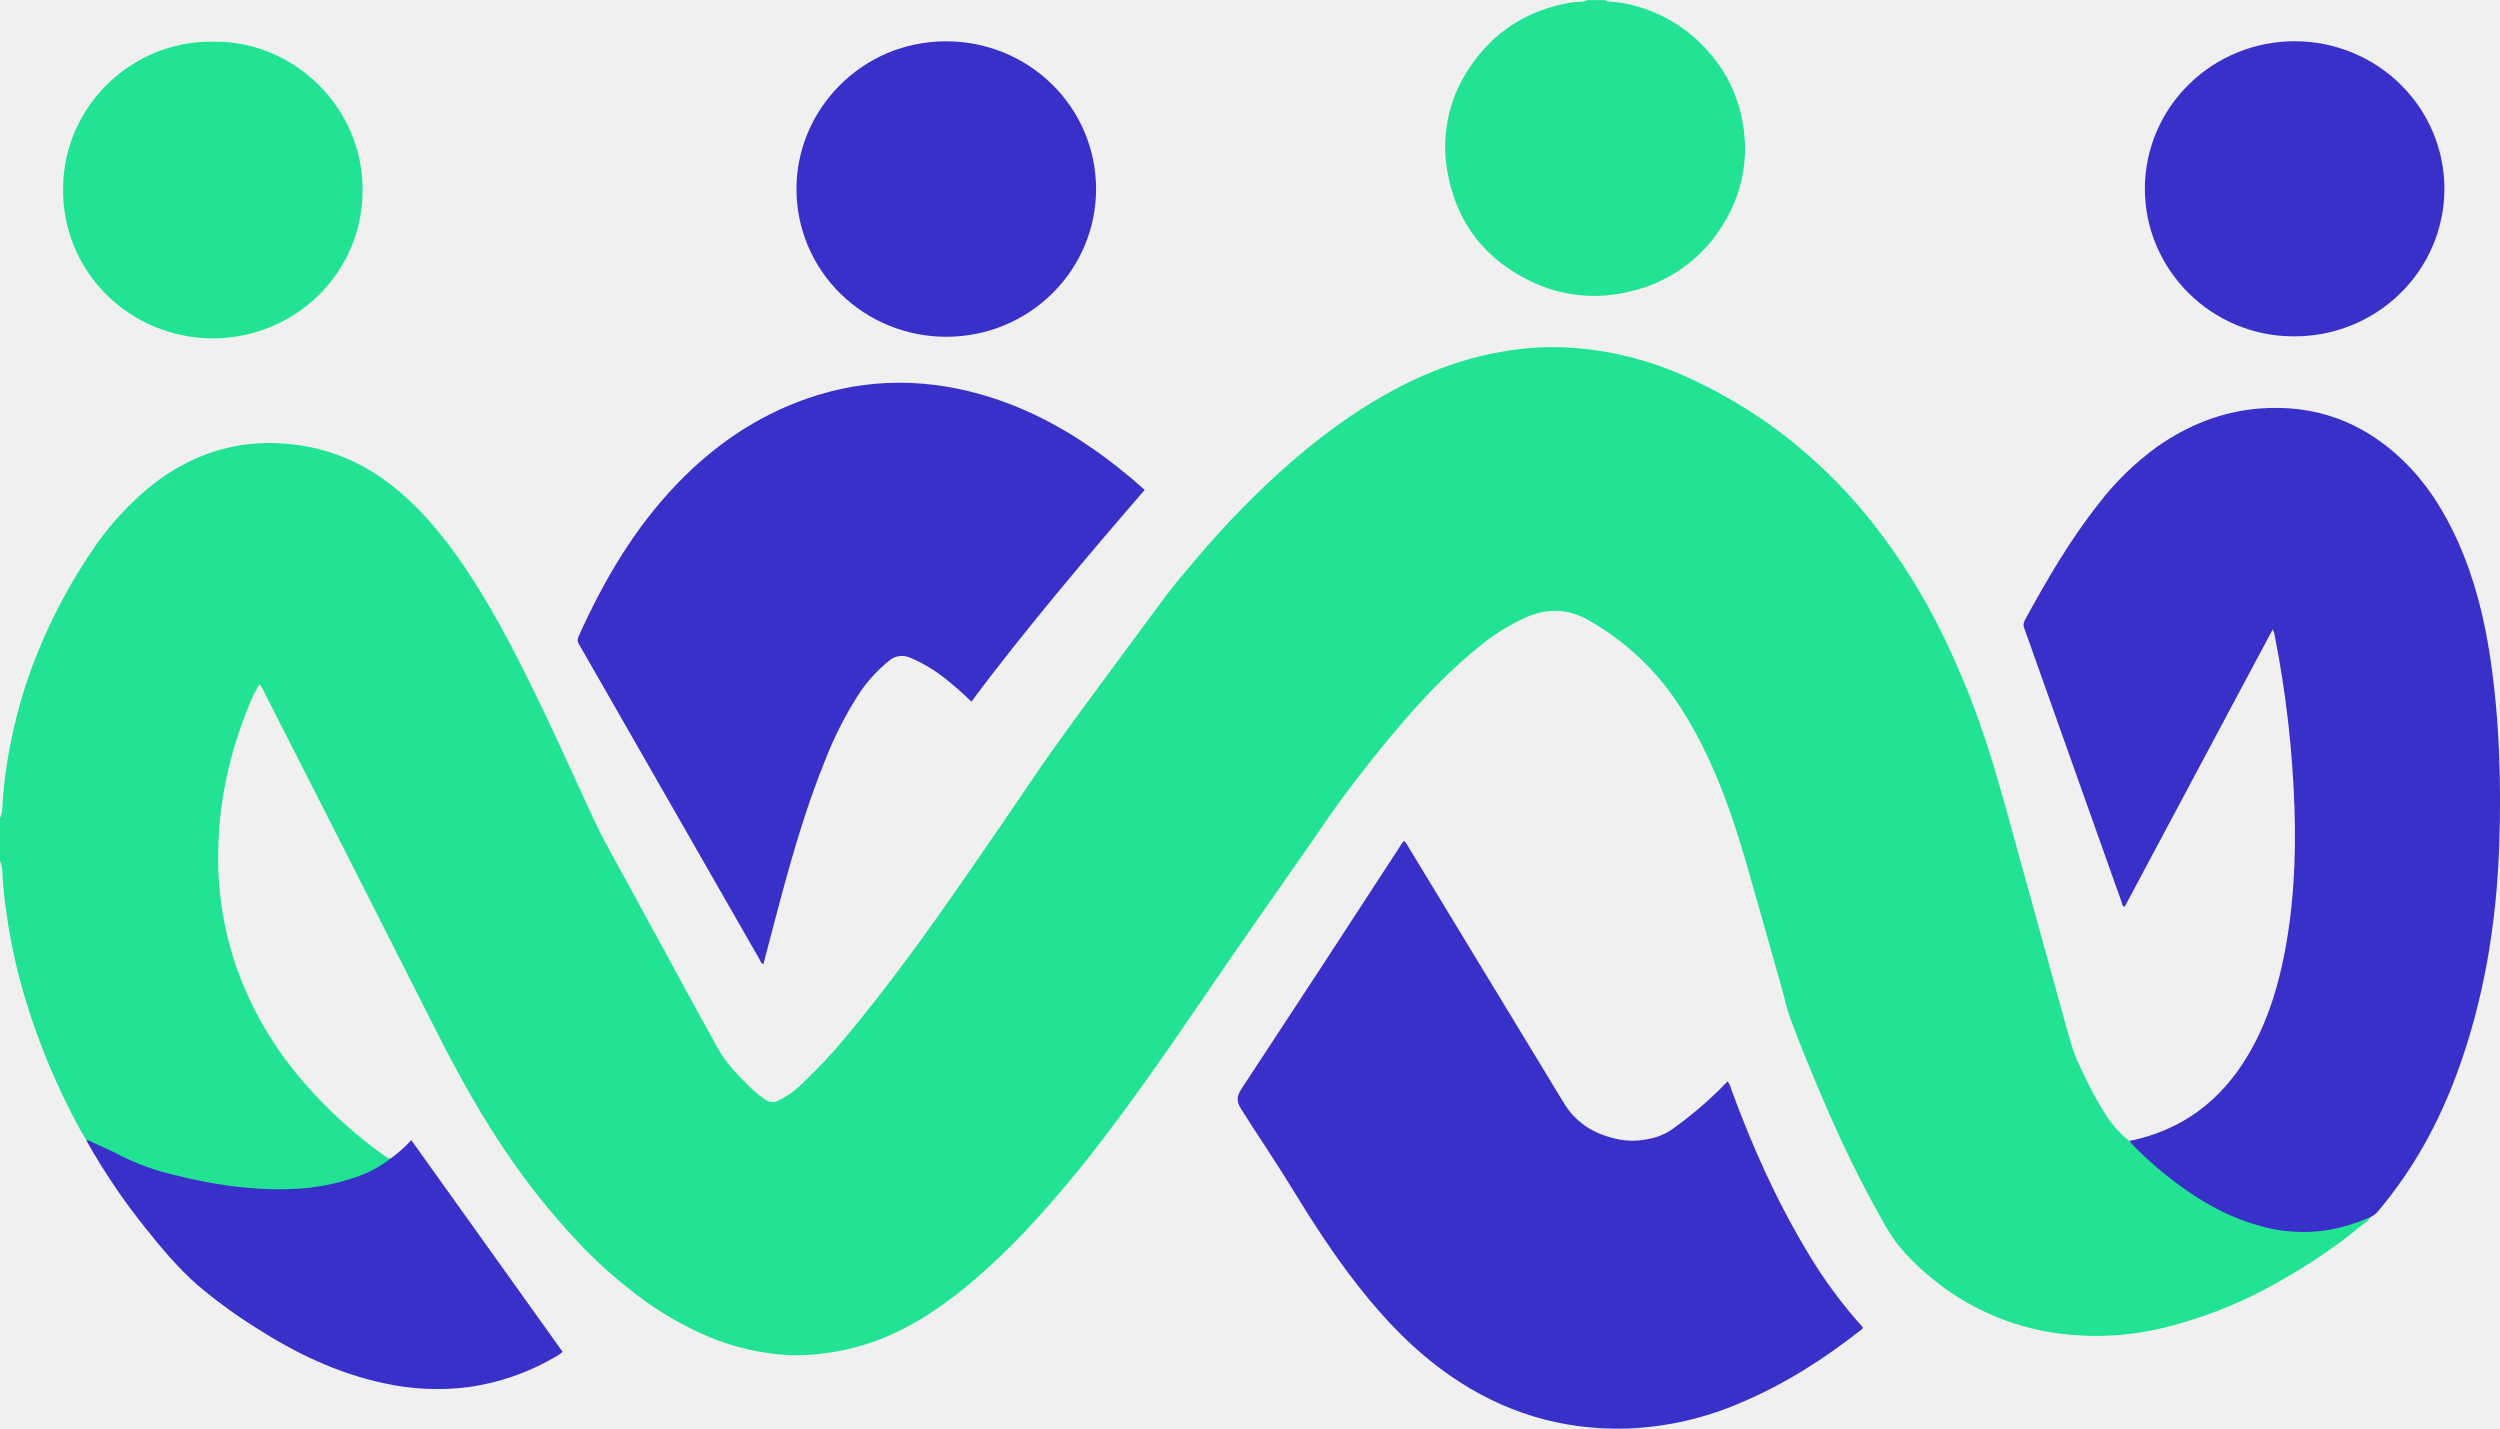
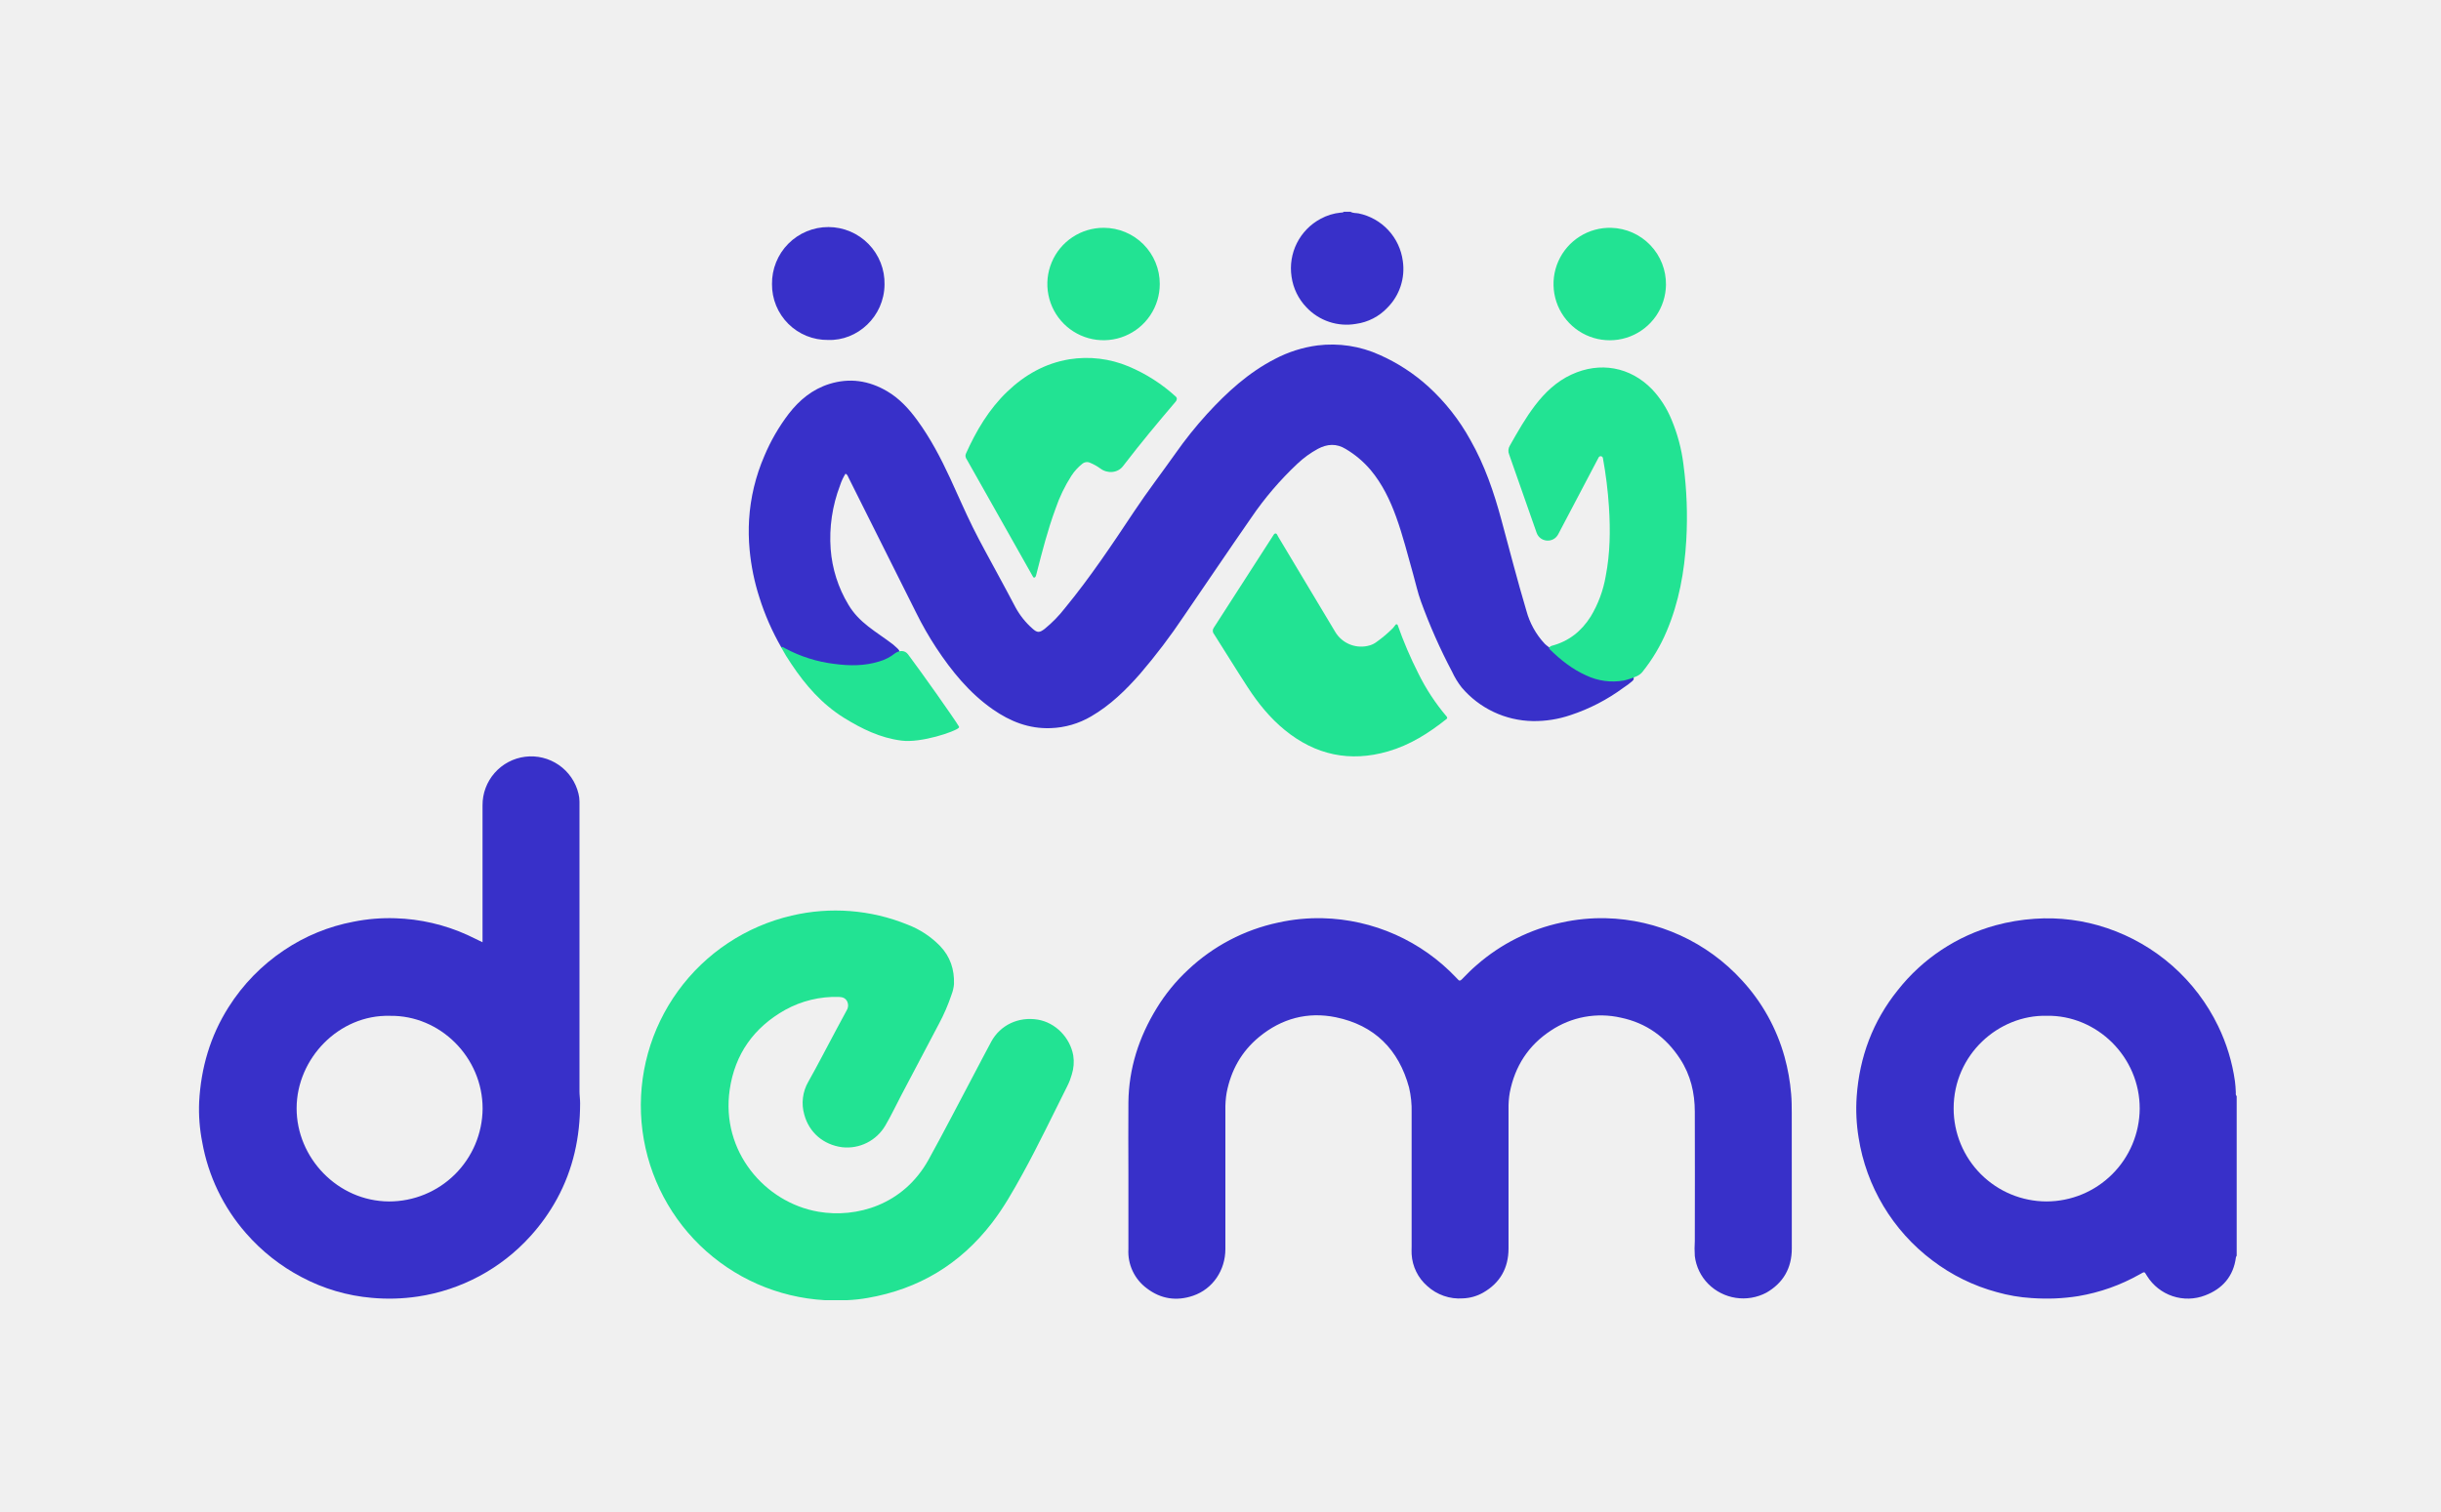
- <svg xmlns="http://www.w3.org/2000/svg" width="84" height="48" viewBox="0 0 84 48" fill="none">
-   <g clip-path="url(#clip0_1_5848)">
-     <path d="M2.119 6.332C2.124 3.586 4.425 1.359 7.151 1.401C9.9 1.353 12.188 3.638 12.183 6.354C12.191 7.011 12.066 7.662 11.816 8.271C11.566 8.88 11.195 9.434 10.726 9.901C10.257 10.367 9.698 10.738 9.082 10.99C8.467 11.242 7.806 11.371 7.14 11.37C6.473 11.368 5.813 11.236 5.199 10.981C4.584 10.727 4.027 10.354 3.56 9.885C3.093 9.417 2.725 8.861 2.478 8.251C2.23 7.641 2.108 6.989 2.119 6.332Z" fill="#FEFEFE" />
-     <path d="M26.761 6.379C26.743 3.711 28.934 1.385 31.794 1.388C32.787 1.389 33.757 1.679 34.583 2.222C35.409 2.766 36.054 3.538 36.435 4.442C36.816 5.345 36.917 6.34 36.726 7.3C36.534 8.26 36.059 9.143 35.359 9.838C34.659 10.532 33.766 11.006 32.792 11.201C31.819 11.396 30.809 11.303 29.89 10.933C28.97 10.563 28.182 9.933 27.626 9.123C27.069 8.313 26.768 7.358 26.761 6.379Z" fill="#FEFEFE" />
-     <path d="M19.455 21.652C19.429 21.615 19.413 21.572 19.409 21.528C19.405 21.483 19.414 21.438 19.433 21.398C20.28 19.512 21.314 17.742 22.767 16.237C23.992 14.969 25.414 13.987 27.098 13.397C29.17 12.673 31.252 12.697 33.333 13.366C34.877 13.863 36.246 14.673 37.512 15.663C37.831 15.913 38.144 16.168 38.46 16.462C37.458 17.62 36.466 18.781 35.495 19.959C34.523 21.137 33.567 22.326 32.64 23.575C32.365 23.307 32.077 23.052 31.776 22.812C31.413 22.52 31.01 22.279 30.578 22.098C30.464 22.045 30.337 22.027 30.212 22.044C30.087 22.062 29.97 22.116 29.875 22.199C29.452 22.539 29.09 22.947 28.803 23.405C28.365 24.099 27.997 24.833 27.703 25.598C27.1 27.096 26.646 28.643 26.229 30.2C26.032 30.927 25.845 31.658 25.652 32.392C25.564 32.369 25.556 32.297 25.522 32.238C23.673 29.012 21.825 25.785 19.978 22.559C19.803 22.256 19.632 21.953 19.455 21.652Z" fill="#FEFEFE" />
-     <path d="M48.672 5.965C48.529 5.332 48.519 4.677 48.641 4.04C48.764 3.403 49.017 2.797 49.385 2.26C50.194 1.051 51.34 0.327 52.795 0.082C52.975 0.052 53.164 0.087 53.334 0.004C53.319 0.129 53.214 0.098 53.142 0.106C52.05 0.198 51.02 0.647 50.216 1.38C49.412 2.114 48.88 3.091 48.703 4.157C48.451 5.757 48.871 7.187 50.004 8.363C50.876 9.254 52.056 9.789 53.31 9.86C54.564 9.931 55.799 9.534 56.769 8.747C57.261 8.356 57.67 7.873 57.972 7.326C58.274 6.779 58.464 6.179 58.53 5.559C58.62 4.905 58.57 4.239 58.383 3.604C58.195 2.97 57.875 2.381 57.443 1.876C56.597 0.852 55.496 0.271 54.17 0.105C54.083 0.094 53.962 0.142 53.93 0C54.075 0.086 54.242 0.051 54.398 0.077C55.554 0.256 56.608 0.832 57.376 1.702C57.978 2.366 58.381 3.182 58.539 4.058C58.786 5.288 58.538 6.565 57.846 7.619C57.501 8.171 57.046 8.65 56.509 9.025C55.972 9.401 55.363 9.666 54.72 9.805C53.605 10.076 52.429 9.946 51.403 9.438C49.936 8.722 49.001 7.559 48.672 5.965Z" fill="#FEFEFE" />
-     <path d="M60.757 42.105C61.283 42.992 61.897 43.825 62.589 44.593C62.59 44.609 62.586 44.626 62.578 44.641C62.57 44.656 62.558 44.668 62.543 44.676C61.301 45.651 59.982 46.502 58.518 47.12C57.3 47.652 55.991 47.951 54.66 48.001C52.47 48.062 50.481 47.45 48.695 46.202C47.505 45.371 46.519 44.339 45.633 43.206C44.791 42.133 44.057 40.988 43.348 39.828C42.818 38.96 42.24 38.124 41.699 37.259C41.545 37.013 41.544 36.848 41.706 36.596C43.485 33.894 45.256 31.185 47.019 28.471C47.059 28.39 47.114 28.316 47.18 28.253C47.239 28.313 47.288 28.383 47.324 28.459C49.065 31.327 50.807 34.195 52.548 37.064C52.967 37.755 53.6 38.121 54.374 38.281C54.691 38.342 55.018 38.342 55.335 38.281C55.646 38.231 55.942 38.113 56.2 37.933C56.734 37.551 57.239 37.13 57.711 36.674C57.824 36.563 57.934 36.449 58.047 36.333C58.106 36.412 58.148 36.502 58.17 36.598C58.874 38.507 59.699 40.36 60.757 42.105Z" fill="#FEFEFE" />
-     <path d="M0 27.471C0.08 27.335 0.073 27.178 0.082 27.034C0.132 26.258 0.241 25.487 0.406 24.728C0.617 23.729 0.92 22.752 1.312 21.809C1.794 20.646 2.393 19.534 3.101 18.489C3.568 17.794 4.121 17.16 4.748 16.601C5.716 15.741 6.827 15.158 8.123 14.952C8.677 14.871 9.24 14.863 9.797 14.927C10.515 15.001 11.215 15.195 11.866 15.502C12.44 15.776 12.973 16.127 13.45 16.544C14.411 17.366 15.163 18.355 15.844 19.403C16.743 20.789 17.477 22.26 18.196 23.743C18.798 24.992 19.358 26.26 19.945 27.517C20.388 28.463 20.934 29.362 21.423 30.288C21.696 30.804 21.982 31.313 22.262 31.826C22.888 32.971 23.504 34.121 24.143 35.259C24.408 35.733 24.788 36.122 25.175 36.502C25.337 36.663 25.513 36.809 25.701 36.94C25.768 36.99 25.849 37.02 25.933 37.025C26.016 37.03 26.1 37.01 26.172 36.968C26.407 36.856 26.624 36.71 26.815 36.534C27.383 36.013 27.913 35.454 28.403 34.862C29.834 33.15 31.136 31.345 32.405 29.514C33.188 28.385 33.965 27.251 34.736 26.111C35.499 24.985 36.312 23.895 37.121 22.797C37.78 21.905 38.439 21.013 39.098 20.12C39.433 19.668 39.8 19.241 40.163 18.812C40.909 17.927 41.703 17.084 42.543 16.285C43.734 15.163 45.004 14.142 46.431 13.322C47.693 12.596 49.032 12.061 50.476 11.814C51.186 11.686 51.908 11.639 52.629 11.673C53.955 11.743 55.257 12.049 56.472 12.576C57.892 13.195 59.216 14.008 60.406 14.992C61.351 15.777 62.209 16.66 62.963 17.625C63.863 18.776 64.638 20.017 65.275 21.327C65.912 22.635 66.448 23.989 66.877 25.378C67.221 26.474 67.515 27.584 67.823 28.692C68.207 30.08 68.592 31.471 68.976 32.863C69.187 33.627 69.391 34.393 69.616 35.154C69.699 35.414 69.803 35.667 69.926 35.912C70.177 36.473 70.469 37.014 70.802 37.532C71.007 37.834 71.256 38.105 71.541 38.335C73.311 37.976 74.616 36.986 75.52 35.467C76.102 34.492 76.459 33.432 76.693 32.332C77.056 30.628 77.147 28.902 77.091 27.165C77.059 26.197 76.988 25.232 76.879 24.269C76.763 23.259 76.607 22.259 76.409 21.267C76.399 21.235 76.386 21.203 76.37 21.172C76.466 21.193 76.466 21.308 76.49 21.394C76.669 22.231 76.798 23.076 76.899 23.926C77.023 24.967 77.091 26.015 77.141 27.066C77.234 28.826 77.105 30.591 76.757 32.321C76.486 33.626 76.045 34.87 75.261 35.979C74.449 37.166 73.215 38.01 71.803 38.346C71.744 38.363 71.684 38.374 71.623 38.377C71.607 38.379 71.59 38.379 71.574 38.377H71.554C71.459 38.345 71.375 38.288 71.311 38.211C70.915 37.844 70.629 37.398 70.369 36.932C69.859 35.991 69.469 34.991 69.207 33.955C68.578 31.598 67.918 29.251 67.265 26.901C66.886 25.497 66.419 24.118 65.866 22.771C65.007 20.723 63.913 18.813 62.463 17.111C61.152 15.571 59.568 14.279 57.788 13.297C56.676 12.664 55.469 12.207 54.212 11.943C52.075 11.512 50.013 11.775 48.017 12.612C46.455 13.267 45.069 14.197 43.782 15.278C43.169 15.794 42.569 16.325 42.009 16.896C41.146 17.768 40.33 18.685 39.564 19.642C38.527 20.946 37.579 22.315 36.576 23.645C35.191 25.48 33.956 27.416 32.636 29.298C31.369 31.111 30.086 32.913 28.681 34.628C28.123 35.313 27.52 35.96 26.875 36.566C26.673 36.753 26.443 36.908 26.193 37.026C26.11 37.073 26.014 37.095 25.918 37.088C25.822 37.081 25.731 37.046 25.655 36.987C25.169 36.645 24.786 36.203 24.406 35.756C24.092 35.386 23.886 34.954 23.659 34.533C22.595 32.564 21.519 30.6 20.447 28.635C19.918 27.666 19.486 26.656 19.023 25.66C17.966 23.388 16.914 21.116 15.514 19.024C15.054 18.325 14.525 17.673 13.934 17.078C12.866 16.017 11.62 15.258 10.09 15.031C8.203 14.747 6.535 15.232 5.062 16.421C3.958 17.312 3.141 18.434 2.446 19.647C1.624 21.056 1.002 22.571 0.6 24.147C0.355 25.077 0.204 26.028 0.149 26.988C0.143 27.116 0.11 27.241 0.094 27.366C0.088 27.42 0.08 27.482 0 27.471Z" fill="#FEFEFE" />
-     <path d="M72.067 6.33C72.07 5.348 72.368 4.388 72.925 3.573C73.482 2.758 74.272 2.125 75.195 1.753C76.118 1.381 77.132 1.287 78.108 1.484C79.085 1.681 79.981 2.159 80.681 2.858C81.382 3.557 81.856 4.446 82.043 5.411C82.23 6.375 82.123 7.373 81.734 8.278C81.345 9.183 80.692 9.953 79.858 10.491C79.024 11.029 78.046 11.312 77.049 11.302C74.301 11.295 72.06 9.061 72.067 6.33Z" fill="#FEFEFE" />
-     <path d="M83.974 28.45C83.878 31.054 83.461 33.61 82.552 36.072C81.936 37.739 81.092 39.283 79.939 40.654C79.864 40.759 79.762 40.843 79.645 40.897C79.572 41.036 79.431 41.108 79.317 41.202C78.495 41.873 77.615 42.472 76.688 42.993C75.381 43.761 73.961 44.324 72.479 44.664C71.526 44.872 70.545 44.934 69.573 44.847C67.863 44.702 66.24 44.043 64.923 42.959C64.501 42.619 64.115 42.238 63.77 41.822C63.569 41.556 63.39 41.273 63.235 40.977C62.534 39.734 61.903 38.455 61.345 37.143C60.915 36.166 60.514 35.19 60.146 34.198C60.033 33.895 59.971 33.574 59.884 33.262C59.549 32.077 59.211 30.895 58.877 29.709C58.651 28.9 58.417 28.099 58.137 27.303C57.694 26.05 57.167 24.841 56.43 23.72C55.661 22.528 54.609 21.537 53.366 20.834C52.656 20.434 51.957 20.435 51.232 20.762C50.683 21.017 50.169 21.34 49.703 21.724C48.732 22.502 47.885 23.396 47.079 24.332C46.396 25.121 45.757 25.941 45.133 26.775C44.748 27.292 44.39 27.832 44.021 28.362C42.884 29.996 41.736 31.623 40.615 33.267C39.322 35.161 38.021 37.054 36.604 38.861C36.029 39.589 35.43 40.297 34.805 40.985C34.281 41.561 33.734 42.113 33.156 42.634C32.231 43.469 31.249 44.231 30.108 44.768C29.376 45.118 28.592 45.352 27.785 45.461C27.361 45.525 26.931 45.549 26.502 45.535C25.576 45.482 24.666 45.273 23.811 44.917C22.831 44.499 21.916 43.945 21.093 43.273C20.609 42.89 20.149 42.479 19.715 42.042C18.816 41.12 17.993 40.128 17.256 39.076C16.249 37.651 15.41 36.132 14.626 34.58C12.71 30.788 10.787 27.001 8.857 23.218C8.826 23.135 8.778 23.058 8.716 22.993C8.598 23.189 8.495 23.393 8.409 23.605C8.009 24.546 7.716 25.526 7.533 26.53C7.457 26.946 7.404 27.365 7.37 27.788C7.347 28.09 7.336 28.391 7.332 28.693C7.313 30.039 7.539 31.379 7.998 32.647C8.435 33.837 9.063 34.95 9.857 35.944C10.384 36.601 10.966 37.214 11.597 37.776C12.01 38.148 12.444 38.496 12.899 38.817C12.964 38.866 13.026 38.933 13.122 38.92C13.375 38.738 13.608 38.531 13.816 38.3L18.909 45.422C18.817 45.502 18.715 45.57 18.605 45.625C17.729 46.129 16.762 46.462 15.757 46.605C14.796 46.729 13.82 46.683 12.875 46.471C11.323 46.137 9.924 45.463 8.604 44.615C7.911 44.183 7.251 43.7 6.63 43.172C5.98 42.604 5.435 41.946 4.9 41.279C4.151 40.348 3.482 39.358 2.901 38.317C2.663 37.93 2.455 37.527 2.254 37.121C1.717 36.042 1.268 34.922 0.909 33.774C0.628 32.881 0.413 31.969 0.266 31.045C0.173 30.495 0.109 29.94 0.074 29.383C0.083 29.226 0.057 29.07 0 28.924C0.126 28.937 0.101 29.042 0.11 29.113C0.177 29.653 0.206 30.195 0.282 30.734C0.546 32.47 1.027 34.168 1.714 35.788C2.076 36.638 2.483 37.469 2.933 38.278C2.94 38.29 2.948 38.302 2.955 38.315C2.963 38.327 2.974 38.347 2.983 38.363C3.765 39.697 4.668 40.958 5.681 42.131C6.328 42.882 7.087 43.501 7.891 44.07C8.651 44.612 9.454 45.093 10.293 45.506C11.384 46.052 12.562 46.409 13.775 46.563C15.512 46.77 17.129 46.412 18.64 45.539C18.808 45.445 18.793 45.357 18.693 45.218L16.56 42.23C15.702 41.031 14.845 39.832 13.988 38.633C13.822 38.401 13.818 38.402 13.615 38.594C13.478 38.737 13.319 38.858 13.143 38.952H13.124C13.108 38.953 13.092 38.953 13.076 38.952C12.992 38.938 12.913 38.901 12.849 38.844C10.927 37.424 9.33 35.732 8.316 33.562C7.75 32.35 7.409 31.049 7.309 29.719C7.139 27.584 7.537 25.553 8.349 23.579C8.422 23.404 8.508 23.234 8.606 23.072C8.68 22.948 8.764 22.938 8.844 23.072C8.891 23.15 8.93 23.233 8.971 23.314C11.046 27.401 13.123 31.488 15.2 35.577C16.184 37.514 17.398 39.331 18.816 40.986C19.731 42.069 20.785 43.03 21.953 43.843C23.15 44.662 24.451 45.231 25.909 45.423C27.122 45.583 28.296 45.403 29.437 44.987C30.562 44.577 31.537 43.921 32.446 43.167C34.176 41.73 35.627 40.042 36.986 38.266C38.407 36.411 39.705 34.472 41.027 32.548C42.249 30.768 43.495 29.004 44.735 27.236C45.549 26.07 46.433 24.953 47.382 23.891C48.329 22.836 49.315 21.813 50.544 21.064C51.08 20.737 51.638 20.455 52.303 20.462C52.722 20.462 53.081 20.619 53.431 20.812C54.951 21.651 56.053 22.886 56.89 24.37C57.791 25.961 58.364 27.677 58.853 29.424C59.223 30.743 59.622 32.057 59.972 33.381C60.371 34.867 61.029 36.251 61.633 37.657C61.937 38.368 62.269 39.067 62.628 39.755C62.985 40.44 63.315 41.15 63.801 41.756C64.666 42.82 65.79 43.652 67.068 44.174C68.376 44.728 69.748 44.893 71.15 44.794C72.465 44.7 73.714 44.328 74.92 43.814C76.185 43.261 77.384 42.573 78.498 41.764C78.857 41.508 79.203 41.233 79.533 40.942L79.598 40.885L79.623 40.862C80.213 40.328 80.637 39.669 81.054 39.008C82.145 37.279 82.821 35.387 83.274 33.411C83.532 32.251 83.716 31.077 83.824 29.894C83.934 28.779 83.92 27.66 83.928 26.541C83.926 25.073 83.821 23.608 83.614 22.154C83.443 20.802 83.079 19.481 82.533 18.229C81.981 16.992 81.231 15.895 80.152 15.044C79.126 14.216 77.839 13.767 76.513 13.774C74.739 13.774 73.224 14.409 71.901 15.548C70.817 16.481 70.02 17.636 69.264 18.825C68.885 19.421 68.554 20.045 68.196 20.654C68.135 20.752 68.098 20.864 68.09 20.979C68.082 21.095 68.101 21.21 68.148 21.316C68.512 22.296 68.856 23.285 69.205 24.27C69.901 26.242 70.608 28.21 71.3 30.184C71.309 30.227 71.33 30.266 71.361 30.298C71.441 30.281 71.457 30.216 71.482 30.165C71.99 29.173 72.527 28.195 73.053 27.211C73.934 25.566 74.802 23.913 75.693 22.273C75.86 21.966 76.002 21.647 76.188 21.349C76.231 21.279 76.253 21.16 76.348 21.166C74.684 24.285 73.033 27.376 71.385 30.465C71.297 30.436 71.303 30.364 71.284 30.311C70.2 27.261 69.116 24.209 68.031 21.155C68.006 21.109 67.993 21.058 67.991 21.006C67.99 20.953 68.001 20.902 68.024 20.854C68.772 19.489 69.549 18.142 70.522 16.916C71.078 16.189 71.738 15.547 72.482 15.008C73.516 14.284 74.66 13.823 75.928 13.725C77.778 13.582 79.374 14.169 80.706 15.438C81.537 16.227 82.131 17.177 82.592 18.21C83.145 19.45 83.472 20.751 83.671 22.092C83.986 24.201 84.047 26.325 83.974 28.45Z" fill="#FEFEFE" />
-     <path d="M79.643 40.9C79.57 41.038 79.43 41.11 79.315 41.205C78.493 41.876 77.614 42.475 76.686 42.996C75.379 43.764 73.959 44.327 72.477 44.666C71.524 44.875 70.543 44.937 69.571 44.85C67.861 44.705 66.238 44.046 64.921 42.961C64.499 42.622 64.113 42.241 63.768 41.825C63.567 41.558 63.388 41.276 63.233 40.98C62.532 39.737 61.901 38.458 61.343 37.146C60.915 36.166 60.514 35.19 60.146 34.198C60.033 33.895 59.971 33.574 59.884 33.262C59.549 32.077 59.211 30.895 58.877 29.709C58.651 28.9 58.417 28.099 58.137 27.303C57.694 26.05 57.167 24.841 56.43 23.72C55.661 22.528 54.609 21.537 53.366 20.834C52.656 20.434 51.957 20.435 51.232 20.762C50.683 21.017 50.169 21.34 49.703 21.724C48.732 22.502 47.885 23.396 47.079 24.332C46.396 25.121 45.757 25.941 45.133 26.775C44.748 27.292 44.39 27.832 44.021 28.362C42.884 29.996 41.736 31.623 40.615 33.267C39.322 35.161 38.021 37.054 36.604 38.861C36.029 39.589 35.43 40.297 34.805 40.985C34.281 41.561 33.734 42.113 33.156 42.634C32.231 43.469 31.249 44.231 30.108 44.768C29.376 45.118 28.592 45.352 27.785 45.461C27.361 45.525 26.931 45.549 26.502 45.535C25.576 45.482 24.666 45.273 23.811 44.917C22.831 44.499 21.916 43.945 21.093 43.273C20.609 42.89 20.149 42.479 19.715 42.042C18.816 41.12 17.993 40.128 17.256 39.076C16.249 37.651 15.41 36.132 14.626 34.58C12.71 30.788 10.787 27.001 8.857 23.218C8.826 23.135 8.778 23.058 8.716 22.993C8.598 23.189 8.495 23.393 8.409 23.605C8.009 24.546 7.716 25.526 7.533 26.53C7.457 26.946 7.404 27.365 7.37 27.788C7.347 28.09 7.336 28.391 7.332 28.693C7.313 30.039 7.539 31.379 7.998 32.647C8.435 33.837 9.063 34.95 9.857 35.944C10.384 36.601 10.966 37.214 11.597 37.776C12.01 38.148 12.444 38.496 12.899 38.817C12.964 38.866 13.026 38.933 13.122 38.92C13.123 38.931 13.123 38.944 13.122 38.956C13.106 39.071 12.987 39.099 12.906 39.151C12.228 39.599 11.465 39.807 10.667 39.924C8.937 40.178 7.26 39.907 5.595 39.476C4.668 39.237 3.819 38.813 2.985 38.363L2.905 38.319C2.668 37.932 2.46 37.529 2.259 37.123C1.722 36.044 1.272 34.924 0.914 33.776C0.633 32.883 0.418 31.971 0.271 31.047C0.178 30.497 0.114 29.942 0.079 29.385C0.086 29.227 0.059 29.07 0 28.924L0 27.471C0.08 27.335 0.073 27.178 0.082 27.034C0.132 26.258 0.241 25.487 0.406 24.728C0.617 23.729 0.92 22.752 1.312 21.809C1.794 20.646 2.393 19.534 3.101 18.489C3.568 17.794 4.121 17.16 4.748 16.601C5.716 15.741 6.827 15.158 8.123 14.952C8.677 14.871 9.24 14.863 9.797 14.927C10.515 15.001 11.215 15.195 11.866 15.502C12.44 15.776 12.973 16.127 13.45 16.544C14.411 17.366 15.163 18.355 15.844 19.403C16.743 20.789 17.477 22.26 18.196 23.743C18.798 24.992 19.358 26.26 19.945 27.517C20.388 28.463 20.934 29.362 21.423 30.288C21.696 30.804 21.982 31.313 22.262 31.826C22.888 32.971 23.504 34.121 24.143 35.259C24.408 35.733 24.788 36.122 25.175 36.502C25.337 36.663 25.513 36.809 25.701 36.94C25.768 36.99 25.849 37.02 25.933 37.025C26.016 37.03 26.1 37.01 26.172 36.968C26.407 36.856 26.624 36.71 26.815 36.534C27.383 36.013 27.913 35.454 28.403 34.862C29.834 33.15 31.136 31.345 32.405 29.514C33.188 28.385 33.965 27.251 34.736 26.111C35.499 24.985 36.312 23.895 37.121 22.797C37.78 21.905 38.439 21.013 39.098 20.12C39.433 19.668 39.8 19.241 40.163 18.812C40.909 17.927 41.703 17.084 42.543 16.285C43.734 15.163 45.004 14.142 46.431 13.322C47.693 12.596 49.032 12.061 50.476 11.814C51.186 11.686 51.908 11.639 52.629 11.673C53.955 11.743 55.257 12.049 56.472 12.576C57.892 13.195 59.216 14.008 60.406 14.992C61.351 15.777 62.209 16.66 62.963 17.625C63.863 18.776 64.638 20.017 65.275 21.327C65.912 22.635 66.448 23.989 66.877 25.378C67.221 26.474 67.515 27.584 67.823 28.692C68.207 30.08 68.592 31.471 68.976 32.863C69.187 33.627 69.391 34.393 69.616 35.154C69.699 35.414 69.803 35.667 69.926 35.912C70.177 36.473 70.469 37.014 70.802 37.532C71.007 37.834 71.256 38.105 71.541 38.335C71.569 38.345 71.596 38.358 71.622 38.372C71.748 38.46 71.862 38.564 71.96 38.681C72.803 39.521 73.784 40.214 74.862 40.733C75.526 41.048 76.242 41.245 76.976 41.315C77.78 41.383 78.589 41.259 79.334 40.954C79.413 40.908 79.502 40.884 79.594 40.884C79.611 40.888 79.627 40.893 79.643 40.9Z" fill="#22E393" />
-     <path d="M57.847 7.619C57.502 8.171 57.047 8.65 56.51 9.025C55.972 9.401 55.364 9.666 54.721 9.805C53.606 10.076 52.429 9.947 51.403 9.438C49.936 8.722 49.001 7.559 48.672 5.965C48.529 5.332 48.519 4.677 48.641 4.04C48.764 3.403 49.017 2.797 49.385 2.26C50.194 1.051 51.34 0.327 52.795 0.082C52.975 0.052 53.164 0.087 53.334 0.004H53.933C54.078 0.09 54.245 0.055 54.401 0.08C55.557 0.26 56.611 0.836 57.379 1.706C57.981 2.37 58.384 3.185 58.542 4.062C58.787 5.291 58.538 6.567 57.847 7.619Z" fill="#22E393" />
-     <path d="M83.974 28.45C83.878 31.054 83.461 33.61 82.552 36.072C81.936 37.739 81.092 39.283 79.939 40.654C79.864 40.759 79.763 40.843 79.645 40.897L79.533 40.942C79.119 41.116 78.687 41.245 78.245 41.326C77.44 41.457 76.615 41.401 75.836 41.163C74.707 40.834 73.727 40.236 72.818 39.514C72.442 39.214 72.084 38.895 71.743 38.556C71.685 38.498 71.632 38.435 71.577 38.372L71.545 38.336C73.315 37.977 74.62 36.987 75.524 35.468C76.106 34.492 76.463 33.433 76.697 32.333C77.06 30.629 77.151 28.903 77.095 27.166C77.063 26.198 76.992 25.233 76.883 24.27C76.767 23.26 76.611 22.26 76.413 21.268C76.403 21.235 76.39 21.204 76.374 21.173L76.364 21.148C76.364 21.155 76.356 21.163 76.351 21.171C74.687 24.29 73.037 27.38 71.388 30.47C71.3 30.44 71.306 30.368 71.287 30.315C70.201 27.262 69.116 24.209 68.032 21.155C68.007 21.109 67.993 21.058 67.991 21.006C67.99 20.953 68.001 20.902 68.024 20.854C68.772 19.489 69.549 18.142 70.522 16.916C71.078 16.189 71.738 15.547 72.482 15.008C73.516 14.284 74.66 13.823 75.928 13.725C77.778 13.582 79.374 14.169 80.707 15.438C81.537 16.227 82.131 17.177 82.593 18.21C83.145 19.45 83.472 20.751 83.672 22.092C83.986 24.201 84.047 26.325 83.974 28.45Z" fill="#3830C9" />
-     <path d="M62.589 44.593C62.59 44.609 62.586 44.626 62.578 44.641C62.57 44.656 62.558 44.668 62.543 44.676C61.301 45.651 59.982 46.502 58.518 47.12C57.3 47.652 55.991 47.951 54.66 48.001C52.47 48.062 50.481 47.45 48.695 46.202C47.505 45.371 46.519 44.339 45.633 43.206C44.791 42.133 44.057 40.988 43.348 39.828C42.818 38.96 42.24 38.124 41.699 37.259C41.545 37.013 41.544 36.848 41.706 36.596C43.485 33.894 45.256 31.185 47.019 28.471C47.059 28.39 47.114 28.316 47.18 28.253C47.239 28.313 47.288 28.383 47.324 28.459C49.065 31.327 50.807 34.195 52.548 37.064C52.967 37.755 53.6 38.121 54.374 38.281C54.691 38.342 55.018 38.342 55.335 38.281C55.646 38.231 55.942 38.113 56.2 37.933C56.734 37.551 57.239 37.13 57.711 36.674C57.824 36.563 57.934 36.449 58.047 36.333C58.106 36.412 58.148 36.502 58.17 36.598C58.871 38.508 59.695 40.361 60.753 42.106C61.28 42.993 61.895 43.825 62.589 44.593Z" fill="#3830C9" />
-     <path d="M38.46 16.463C37.458 17.621 36.466 18.782 35.495 19.96C34.524 21.137 33.567 22.327 32.64 23.576C32.365 23.308 32.077 23.053 31.776 22.813C31.413 22.521 31.01 22.28 30.578 22.099C30.464 22.046 30.337 22.028 30.212 22.045C30.087 22.063 29.97 22.117 29.875 22.2C29.452 22.54 29.09 22.948 28.803 23.406C28.365 24.1 27.997 24.834 27.703 25.599C27.1 27.097 26.646 28.644 26.229 30.201C26.032 30.928 25.845 31.659 25.652 32.393C25.564 32.37 25.556 32.298 25.522 32.239C23.673 29.013 21.825 25.786 19.978 22.559C19.804 22.256 19.633 21.953 19.456 21.652C19.43 21.615 19.414 21.572 19.41 21.528C19.406 21.483 19.415 21.438 19.434 21.398C20.281 19.512 21.314 17.742 22.768 16.237C23.993 14.969 25.415 13.987 27.099 13.397C29.171 12.673 31.253 12.697 33.334 13.366C34.878 13.863 36.247 14.673 37.513 15.663C37.831 15.914 38.144 16.169 38.46 16.463Z" fill="#3830C9" />
-     <path d="M12.183 6.354C12.191 7.011 12.066 7.662 11.816 8.271C11.566 8.88 11.195 9.434 10.726 9.901C10.257 10.367 9.698 10.738 9.082 10.99C8.467 11.242 7.806 11.371 7.14 11.37C6.473 11.368 5.813 11.236 5.199 10.981C4.584 10.727 4.027 10.354 3.56 9.885C3.093 9.417 2.725 8.861 2.478 8.251C2.23 7.641 2.108 6.989 2.119 6.332C2.124 3.586 4.425 1.359 7.151 1.401C9.896 1.353 12.188 3.638 12.183 6.354Z" fill="#22E393" />
-     <path d="M82.133 6.358C82.13 7.013 81.997 7.66 81.74 8.263C81.483 8.866 81.107 9.413 80.635 9.872C80.162 10.332 79.602 10.694 78.987 10.94C78.371 11.185 77.713 11.308 77.049 11.302C74.301 11.295 72.063 9.061 72.067 6.33C72.071 5.015 72.605 3.755 73.552 2.828C74.498 1.9 75.78 1.381 77.115 1.385C78.449 1.389 79.728 1.915 80.669 2.848C81.61 3.78 82.137 5.043 82.133 6.358Z" fill="#3830C9" />
-     <path d="M36.828 6.333C36.834 7.648 36.31 8.912 35.37 9.847C34.905 10.31 34.352 10.678 33.742 10.93C33.133 11.182 32.479 11.313 31.818 11.316C30.483 11.322 29.2 10.806 28.252 9.88C27.303 8.954 26.767 7.695 26.761 6.379C26.743 3.711 28.934 1.385 31.794 1.388C33.126 1.386 34.405 1.906 35.349 2.834C36.294 3.761 36.825 5.019 36.828 6.333Z" fill="#3830C9" />
-     <path d="M18.905 45.422C18.814 45.502 18.712 45.57 18.602 45.625C17.726 46.129 16.76 46.462 15.757 46.605C14.796 46.729 13.82 46.683 12.874 46.471C11.323 46.137 9.924 45.463 8.604 44.615C7.911 44.183 7.251 43.7 6.629 43.172C5.98 42.604 5.435 41.946 4.9 41.279C4.151 40.348 3.482 39.358 2.9 38.318C2.917 38.312 2.935 38.311 2.952 38.313C3.009 38.327 3.063 38.351 3.111 38.384C3.431 38.531 3.755 38.668 4.065 38.835C4.635 39.121 5.238 39.337 5.861 39.48C7.13 39.8 8.415 39.997 9.73 39.953C10.56 39.935 11.38 39.775 12.155 39.48C12.484 39.35 12.794 39.176 13.075 38.963L13.124 38.926C13.377 38.745 13.61 38.537 13.819 38.307L18.905 45.422Z" fill="#3830C9" />
-   </g>
-   <defs>
-     <clipPath id="clip0_1_5848">
-       <rect width="84" height="48" fill="white" />
-     </clipPath>
-   </defs>
+ <svg xmlns="http://www.w3.org/2000/svg" width="184" height="114" viewBox="0 0 184 114" fill="none">
+   <path d="M104.58 23.202C103.954 23.867 103.118 24.297 102.213 24.42C101.536 24.539 100.839 24.486 100.187 24.268C99.535 24.05 98.947 23.673 98.477 23.171C97.87 22.54 97.478 21.733 97.356 20.866C97.225 20.001 97.365 19.116 97.757 18.334C98.15 17.552 98.775 16.91 99.547 16.498C100.016 16.241 100.533 16.082 101.066 16.031C101.148 16.031 101.236 16.031 101.298 15.966H101.799C101.99 16.085 102.213 16.051 102.419 16.093C103.275 16.272 104.054 16.712 104.649 17.353C105.244 17.994 105.625 18.804 105.741 19.671C105.836 20.309 105.781 20.961 105.579 21.574C105.378 22.188 105.036 22.745 104.58 23.202Z" fill="#3830C9" />
+   <path d="M122.931 51.072C123.17 50.986 123.234 51.187 123.042 51.355C122.836 51.534 122.617 51.699 122.387 51.846C121.169 52.748 119.815 53.449 118.376 53.923C117.462 54.233 116.502 54.384 115.537 54.37C114.515 54.353 113.509 54.118 112.585 53.681C111.661 53.244 110.841 52.615 110.18 51.836C109.892 51.468 109.648 51.067 109.453 50.643C108.552 48.937 107.77 47.17 107.111 45.356C106.867 44.69 106.718 43.986 106.524 43.301C106.113 41.849 105.75 40.382 105.235 38.961C104.773 37.689 104.191 36.484 103.314 35.435C102.782 34.809 102.15 34.275 101.443 33.856C100.743 33.425 100.048 33.468 99.343 33.843C98.778 34.15 98.255 34.53 97.788 34.973C96.485 36.198 95.32 37.562 94.314 39.041C92.602 41.504 90.928 43.994 89.23 46.469C88.223 47.973 87.129 49.417 85.951 50.792C84.866 52.032 83.69 53.178 82.251 54.015C81.324 54.561 80.276 54.866 79.201 54.902C77.562 54.964 76.146 54.398 74.836 53.485C73.068 52.25 71.737 50.61 70.562 48.83C70.014 47.993 69.516 47.123 69.072 46.226C67.376 42.827 65.676 39.429 63.972 36.034C63.916 35.922 63.888 35.787 63.735 35.714C63.559 35.993 63.42 36.294 63.32 36.608C62.735 38.137 62.495 39.775 62.615 41.407C62.727 42.883 63.182 44.313 63.945 45.582C64.766 46.979 66.036 47.613 67.314 48.591C67.749 48.997 68.037 49.114 67.516 49.399C67.316 49.509 67.144 49.595 67.087 49.623C66.067 50.172 64.961 50.315 63.832 50.242C62.593 50.178 61.372 49.918 60.214 49.471C59.748 49.289 59.302 49.061 58.882 48.79C58.206 47.614 57.658 46.368 57.25 45.075C56.869 43.898 56.619 42.683 56.505 41.452C56.434 40.693 56.421 39.929 56.466 39.168C56.569 37.515 56.96 35.892 57.619 34.373C58.094 33.242 58.71 32.176 59.454 31.201C60.262 30.157 61.243 29.351 62.514 28.951C64.046 28.473 65.495 28.692 66.871 29.5C67.79 30.04 68.5 30.81 69.124 31.662C70.129 33.032 70.913 34.53 71.624 36.066C72.195 37.297 72.728 38.546 73.33 39.761C73.91 40.936 74.557 42.077 75.175 43.232C75.63 44.082 76.097 44.927 76.541 45.783C76.87 46.392 77.305 46.938 77.825 47.395C78.191 47.727 78.358 47.719 78.758 47.408C79.321 46.947 79.83 46.425 80.276 45.85C82.179 43.538 83.835 41.05 85.492 38.56C86.483 37.069 87.57 35.654 88.601 34.196C89.332 33.153 90.129 32.157 90.986 31.214C92.49 29.574 94.116 28.084 96.124 27.055C97.117 26.536 98.192 26.195 99.303 26.046C100.905 25.846 102.532 26.094 104.002 26.763C105.343 27.358 106.58 28.163 107.667 29.148C108.936 30.308 110.006 31.667 110.834 33.173C111.915 35.071 112.612 37.117 113.177 39.213C113.794 41.497 114.385 43.788 115.058 46.053C115.308 46.978 115.779 47.829 116.431 48.532C116.607 48.714 116.847 48.844 117.029 49.019C117.958 49.911 118.975 50.672 120.235 51.072C121.11 51.359 122.055 51.359 122.931 51.072Z" fill="#3830C9" />
+   <path d="M127.11 40.725C126.974 43.094 126.56 45.406 125.627 47.604C125.168 48.693 124.562 49.713 123.825 50.636C123.601 50.941 123.218 51.066 122.858 51.184C122.712 51.232 122.565 51.277 122.414 51.31C121.445 51.483 120.447 51.349 119.559 50.925C118.516 50.459 117.631 49.754 116.818 48.956C116.705 48.845 116.834 48.728 116.987 48.688C118.25 48.354 119.207 47.598 119.908 46.483C120.469 45.552 120.851 44.524 121.035 43.453C121.373 41.722 121.393 39.974 121.281 38.22C121.2 36.984 121.048 35.754 120.825 34.535C120.796 34.377 120.578 34.35 120.503 34.492C119.479 36.44 118.471 38.354 117.454 40.287C117.092 40.974 116.083 40.901 115.827 40.167C115.139 38.202 114.455 36.234 113.759 34.271C113.713 34.164 113.693 34.047 113.702 33.931C113.711 33.815 113.748 33.702 113.809 33.603C114.398 32.56 114.993 31.507 115.727 30.548C116.462 29.59 117.333 28.759 118.456 28.242C120.6 27.248 122.882 27.656 124.527 29.348C125.149 30.01 125.644 30.78 125.989 31.62C126.448 32.708 126.754 33.854 126.897 35.025C127.148 36.914 127.219 38.823 127.11 40.725Z" fill="#22E393" />
+   <path d="M109.041 54.02C109.083 54.069 109.112 54.156 109.06 54.195C107.719 55.27 106.284 56.178 104.622 56.658C101.754 57.486 99.158 56.931 96.848 55.048C95.728 54.134 94.831 53.021 94.049 51.819C93.184 50.491 92.356 49.135 91.507 47.804C91.451 47.738 91.42 47.654 91.418 47.567C91.416 47.481 91.444 47.396 91.497 47.327C93.011 44.987 94.52 42.644 96.023 40.298C96.073 40.219 96.183 40.192 96.238 40.267C96.284 40.327 96.312 40.4 96.348 40.466C97.782 42.852 99.214 45.242 100.644 47.639C100.904 48.079 101.305 48.418 101.782 48.603C102.259 48.787 102.784 48.806 103.273 48.655C103.444 48.603 103.605 48.522 103.748 48.415C104.195 48.098 104.614 47.743 105.002 47.355C105.07 47.278 105.133 47.197 105.191 47.113C105.219 47.073 105.272 47.059 105.315 47.083C105.334 47.094 105.349 47.112 105.356 47.133C105.795 48.379 106.314 49.594 106.911 50.772C107.484 51.939 108.2 53.029 109.041 54.02Z" fill="#22E393" />
+   <path d="M88.625 30.278C87.296 31.836 85.989 33.408 84.738 35.036C84.71 35.073 84.682 35.11 84.653 35.147C84.25 35.674 83.48 35.728 82.948 35.33C82.708 35.155 82.448 35.008 82.173 34.895C82.077 34.849 81.969 34.832 81.863 34.847C81.757 34.861 81.658 34.906 81.577 34.975C81.26 35.228 80.985 35.53 80.763 35.87C80.261 36.652 79.857 37.493 79.559 38.373C78.97 39.973 78.549 41.62 78.128 43.269C78.115 43.318 78.102 43.367 78.088 43.415C78.053 43.543 77.937 43.611 77.87 43.495L72.868 34.629C72.821 34.57 72.79 34.499 72.781 34.423C72.77 34.348 72.781 34.271 72.812 34.202C73.591 32.472 74.541 30.858 75.922 29.534C77.243 28.268 78.773 27.397 80.598 27.092C82.112 26.849 83.665 27.036 85.078 27.631C86.388 28.182 87.593 28.954 88.64 29.914C88.758 30.022 88.704 30.186 88.625 30.278Z" fill="#22E393" />
+   <path d="M66.675 21.459C66.649 23.869 64.635 25.713 62.416 25.633C61.861 25.639 61.31 25.535 60.795 25.326C60.281 25.117 59.813 24.807 59.42 24.415C59.027 24.023 58.716 23.556 58.505 23.043C58.294 22.529 58.188 21.978 58.193 21.423C58.185 20.859 58.29 20.299 58.501 19.777C58.711 19.254 59.024 18.778 59.421 18.378C59.817 17.977 60.289 17.66 60.81 17.444C61.331 17.228 61.889 17.118 62.453 17.12C63.016 17.122 63.574 17.237 64.092 17.457C64.611 17.678 65.081 17.999 65.474 18.403C65.867 18.807 66.176 19.285 66.382 19.81C66.588 20.334 66.688 20.895 66.675 21.459Z" fill="#3830C9" />
+   <path d="M125.579 21.482C125.566 22.323 125.304 23.141 124.825 23.832C124.346 24.523 123.673 25.056 122.891 25.363C122.108 25.671 121.252 25.738 120.431 25.558C119.61 25.378 118.862 24.957 118.28 24.35C117.699 23.743 117.311 22.977 117.166 22.149C117.021 21.32 117.125 20.468 117.465 19.699C117.806 18.931 118.367 18.28 119.078 17.832C119.788 17.383 120.616 17.155 121.457 17.178C122.571 17.21 123.629 17.679 124.4 18.485C125.172 19.29 125.595 20.367 125.579 21.482Z" fill="#22E393" />
+   <path d="M87.422 21.411C87.423 22.25 87.175 23.07 86.709 23.768C86.244 24.466 85.581 25.01 84.806 25.331C84.031 25.652 83.178 25.736 82.356 25.572C81.533 25.407 80.778 25.003 80.185 24.409C79.593 23.814 79.19 23.058 79.028 22.235C78.865 21.411 78.951 20.558 79.274 19.784C79.597 19.009 80.142 18.348 80.841 17.884C81.54 17.42 82.361 17.174 83.2 17.177C84.321 17.178 85.396 17.625 86.188 18.419C86.98 19.213 87.424 20.289 87.422 21.411Z" fill="#22E393" />
+   <path d="M72.282 54.776C72.298 54.803 72.3 54.836 72.283 54.861C72.276 54.87 72.27 54.876 72.262 54.884C72.012 55.152 69.428 56.044 67.938 55.84C66.355 55.638 64.969 54.959 63.627 54.131C61.97 53.101 60.727 51.68 59.661 50.079C59.378 49.667 59.116 49.24 58.879 48.8C59 48.745 59.085 48.833 59.169 48.88C60.336 49.507 61.609 49.908 62.924 50.063C64.054 50.212 65.177 50.219 66.281 49.873C66.715 49.748 67.12 49.538 67.473 49.255C67.805 49.022 68.207 49.018 68.449 49.342C69.466 50.699 71.875 54.101 72.282 54.776Z" fill="#22E393" />
+   <path d="M168.533 82.357C168.52 82.08 168.507 81.805 168.468 81.528C168.265 80.082 167.837 78.677 167.2 77.364C166.366 75.638 165.195 74.096 163.758 72.828C162.32 71.561 160.644 70.593 158.828 69.981C157.071 69.386 155.214 69.146 153.364 69.277C152.372 69.343 151.389 69.508 150.43 69.768C147.511 70.566 144.926 72.28 143.054 74.658C141.17 77 140.164 79.699 139.954 82.692C139.884 83.721 139.933 84.755 140.099 85.774C140.678 89.468 142.672 92.79 145.659 95.038C147.109 96.141 148.759 96.953 150.517 97.427C151.374 97.671 152.254 97.821 153.142 97.876C153.73 97.916 154.32 97.926 154.909 97.904C155.498 97.879 156.085 97.82 156.667 97.728C158.291 97.454 159.855 96.898 161.288 96.087C161.702 95.849 161.627 95.878 161.841 96.211C162.287 96.927 162.969 97.464 163.768 97.731C164.568 97.998 165.435 97.978 166.221 97.674C167.526 97.18 168.355 96.24 168.541 94.805C168.553 94.762 168.573 94.721 168.599 94.684V82.651C168.503 82.563 168.538 82.457 168.533 82.357ZM154.26 90.59C152.403 90.586 150.624 89.845 149.312 88.53C148.001 87.216 147.264 85.435 147.263 83.578C147.263 79.518 150.648 76.513 154.275 76.591C158.051 76.523 161.308 79.691 161.289 83.608C161.273 85.463 160.526 87.238 159.21 88.545C157.894 89.853 156.115 90.588 154.26 90.59Z" fill="#3830C9" />
+   <path d="M135.065 94.129C135.065 95.607 134.427 96.738 133.139 97.473C132.433 97.845 131.626 97.98 130.838 97.859C130.05 97.738 129.321 97.367 128.759 96.8C128.202 96.235 127.848 95.5 127.753 94.711C127.728 94.331 127.728 93.95 127.753 93.57C127.761 90.325 127.761 87.079 127.753 83.834C127.753 82.405 127.435 81.054 126.646 79.844C125.579 78.204 124.105 77.137 122.183 76.734C121.282 76.528 120.349 76.508 119.441 76.675C118.532 76.843 117.668 77.194 116.9 77.708C115.205 78.817 114.191 80.399 113.805 82.381C113.734 82.792 113.702 83.209 113.711 83.626C113.711 87.126 113.711 90.627 113.711 94.129C113.711 95.607 113.079 96.738 111.788 97.472C111.322 97.734 110.801 97.881 110.267 97.899C109.78 97.935 109.292 97.871 108.831 97.71C108.37 97.55 107.946 97.298 107.586 96.969C107.239 96.667 106.957 96.3 106.754 95.888C106.552 95.476 106.434 95.028 106.407 94.569C106.394 94.374 106.407 94.175 106.407 93.978C106.407 90.617 106.407 87.255 106.407 83.893C106.425 83.256 106.359 82.62 106.213 81.999C105.436 79.129 103.604 77.304 100.695 76.703C98.572 76.268 96.606 76.789 94.909 78.189C93.576 79.29 92.789 80.709 92.463 82.394C92.389 82.828 92.358 83.269 92.368 83.709C92.368 87.197 92.368 90.687 92.368 94.176C92.368 95.771 91.426 97.195 89.926 97.702C88.685 98.123 87.503 97.949 86.448 97.143C85.988 96.803 85.62 96.355 85.377 95.837C85.134 95.32 85.025 94.75 85.058 94.179C85.058 92.3 85.058 90.422 85.058 88.545C85.058 86.736 85.04 84.928 85.058 83.12C85.088 80.557 85.85 78.204 87.184 76.028C87.837 74.957 88.633 73.981 89.552 73.128C91.449 71.336 93.802 70.102 96.354 69.562C97.448 69.319 98.568 69.209 99.688 69.234C101.586 69.278 103.456 69.7 105.19 70.473C106.924 71.247 108.487 72.357 109.789 73.74C109.823 73.772 109.855 73.806 109.885 73.841C109.989 73.972 110.077 73.965 110.195 73.841C110.557 73.467 110.919 73.098 111.321 72.757C113.143 71.165 115.342 70.064 117.708 69.56C118.803 69.319 119.922 69.209 121.042 69.234C122.981 69.281 124.889 69.72 126.654 70.525C128.418 71.329 130.001 72.483 131.307 73.917C132.821 75.558 133.922 77.538 134.519 79.69C134.771 80.603 134.937 81.538 135.014 82.482C135.056 82.958 135.059 83.43 135.061 83.903C135.067 87.313 135.068 90.722 135.065 94.129Z" fill="#3830C9" />
+   <path d="M43.681 82.281C43.681 75.211 43.681 68.14 43.681 61.069C43.681 60.86 43.681 60.651 43.681 60.442C43.681 60.234 43.654 60.026 43.602 59.825C43.387 58.952 42.86 58.188 42.12 57.679C41.381 57.169 40.479 56.948 39.588 57.059C38.696 57.17 37.876 57.605 37.284 58.28C36.691 58.956 36.367 59.825 36.373 60.724C36.373 64.004 36.373 67.284 36.373 70.565V71.046C35.956 70.845 35.596 70.665 35.233 70.497C33.522 69.721 31.674 69.293 29.796 69.237C28.743 69.202 27.689 69.289 26.656 69.496C24.785 69.848 23.005 70.577 21.424 71.639C19.741 72.761 18.312 74.226 17.232 75.936C15.848 78.118 15.152 80.511 15.012 83.077C14.968 84.097 15.046 85.119 15.244 86.121C15.697 88.667 16.837 91.04 18.541 92.983C19.724 94.341 21.149 95.467 22.744 96.302C24.382 97.172 26.18 97.702 28.028 97.859C29.182 97.965 30.345 97.931 31.492 97.76C34.762 97.272 37.762 95.665 39.979 93.212C40.758 92.355 41.432 91.408 41.988 90.391C43.212 88.145 43.728 85.727 43.728 83.184C43.729 82.881 43.681 82.584 43.681 82.281ZM29.332 90.591C25.451 90.577 22.349 87.297 22.359 83.554C22.369 79.81 25.548 76.493 29.39 76.595C33.188 76.537 36.386 79.734 36.379 83.597C36.364 85.458 35.614 87.237 34.293 88.548C32.972 89.858 31.187 90.592 29.326 90.591H29.332Z" fill="#3830C9" />
+   <path d="M80.79 81.019C80.71 81.31 80.602 81.592 80.467 81.862C79.34 84.094 78.271 86.356 77.061 88.548C76.36 89.815 75.647 91.078 74.758 92.228C72.37 95.321 69.252 97.2 65.403 97.866C64.89 97.957 64.371 98.013 63.85 98.034H62.168C58.638 97.834 55.299 96.367 52.762 93.902C50.226 91.438 48.663 88.142 48.359 84.618C48.056 81.094 49.033 77.579 51.111 74.718C53.189 71.856 56.229 69.84 59.672 69.038C62.583 68.353 65.635 68.589 68.405 69.715C69.329 70.067 70.165 70.616 70.856 71.323C71.633 72.131 71.949 73.105 71.91 74.208C71.886 74.474 71.826 74.736 71.73 74.985C71.47 75.766 71.142 76.522 70.75 77.246C69.816 79.03 68.866 80.809 67.931 82.594C67.533 83.352 67.17 84.129 66.734 84.869C66.407 85.427 65.925 85.879 65.347 86.169C64.769 86.459 64.119 86.575 63.476 86.502C62.064 86.313 60.993 85.394 60.628 84.049C60.508 83.636 60.472 83.202 60.525 82.775C60.577 82.347 60.715 81.934 60.931 81.562C61.678 80.241 62.361 78.887 63.083 77.553C63.332 77.095 63.574 76.634 63.825 76.176C63.884 76.082 63.92 75.976 63.928 75.866C63.937 75.756 63.919 75.645 63.876 75.543C63.753 75.265 63.524 75.174 63.229 75.169C61.819 75.126 60.423 75.463 59.188 76.145C56.826 77.47 55.395 79.48 55.004 82.163C54.327 86.803 57.649 90.671 61.689 91.365C64.557 91.858 68.089 90.865 69.988 87.451C71.147 85.354 72.243 83.219 73.367 81.101C73.817 80.251 74.259 79.397 74.715 78.55C75.396 77.286 76.777 76.637 78.238 76.883C79.564 77.108 80.66 78.231 80.901 79.583C80.976 80.064 80.938 80.555 80.79 81.019Z" fill="#22E393" />
</svg>
